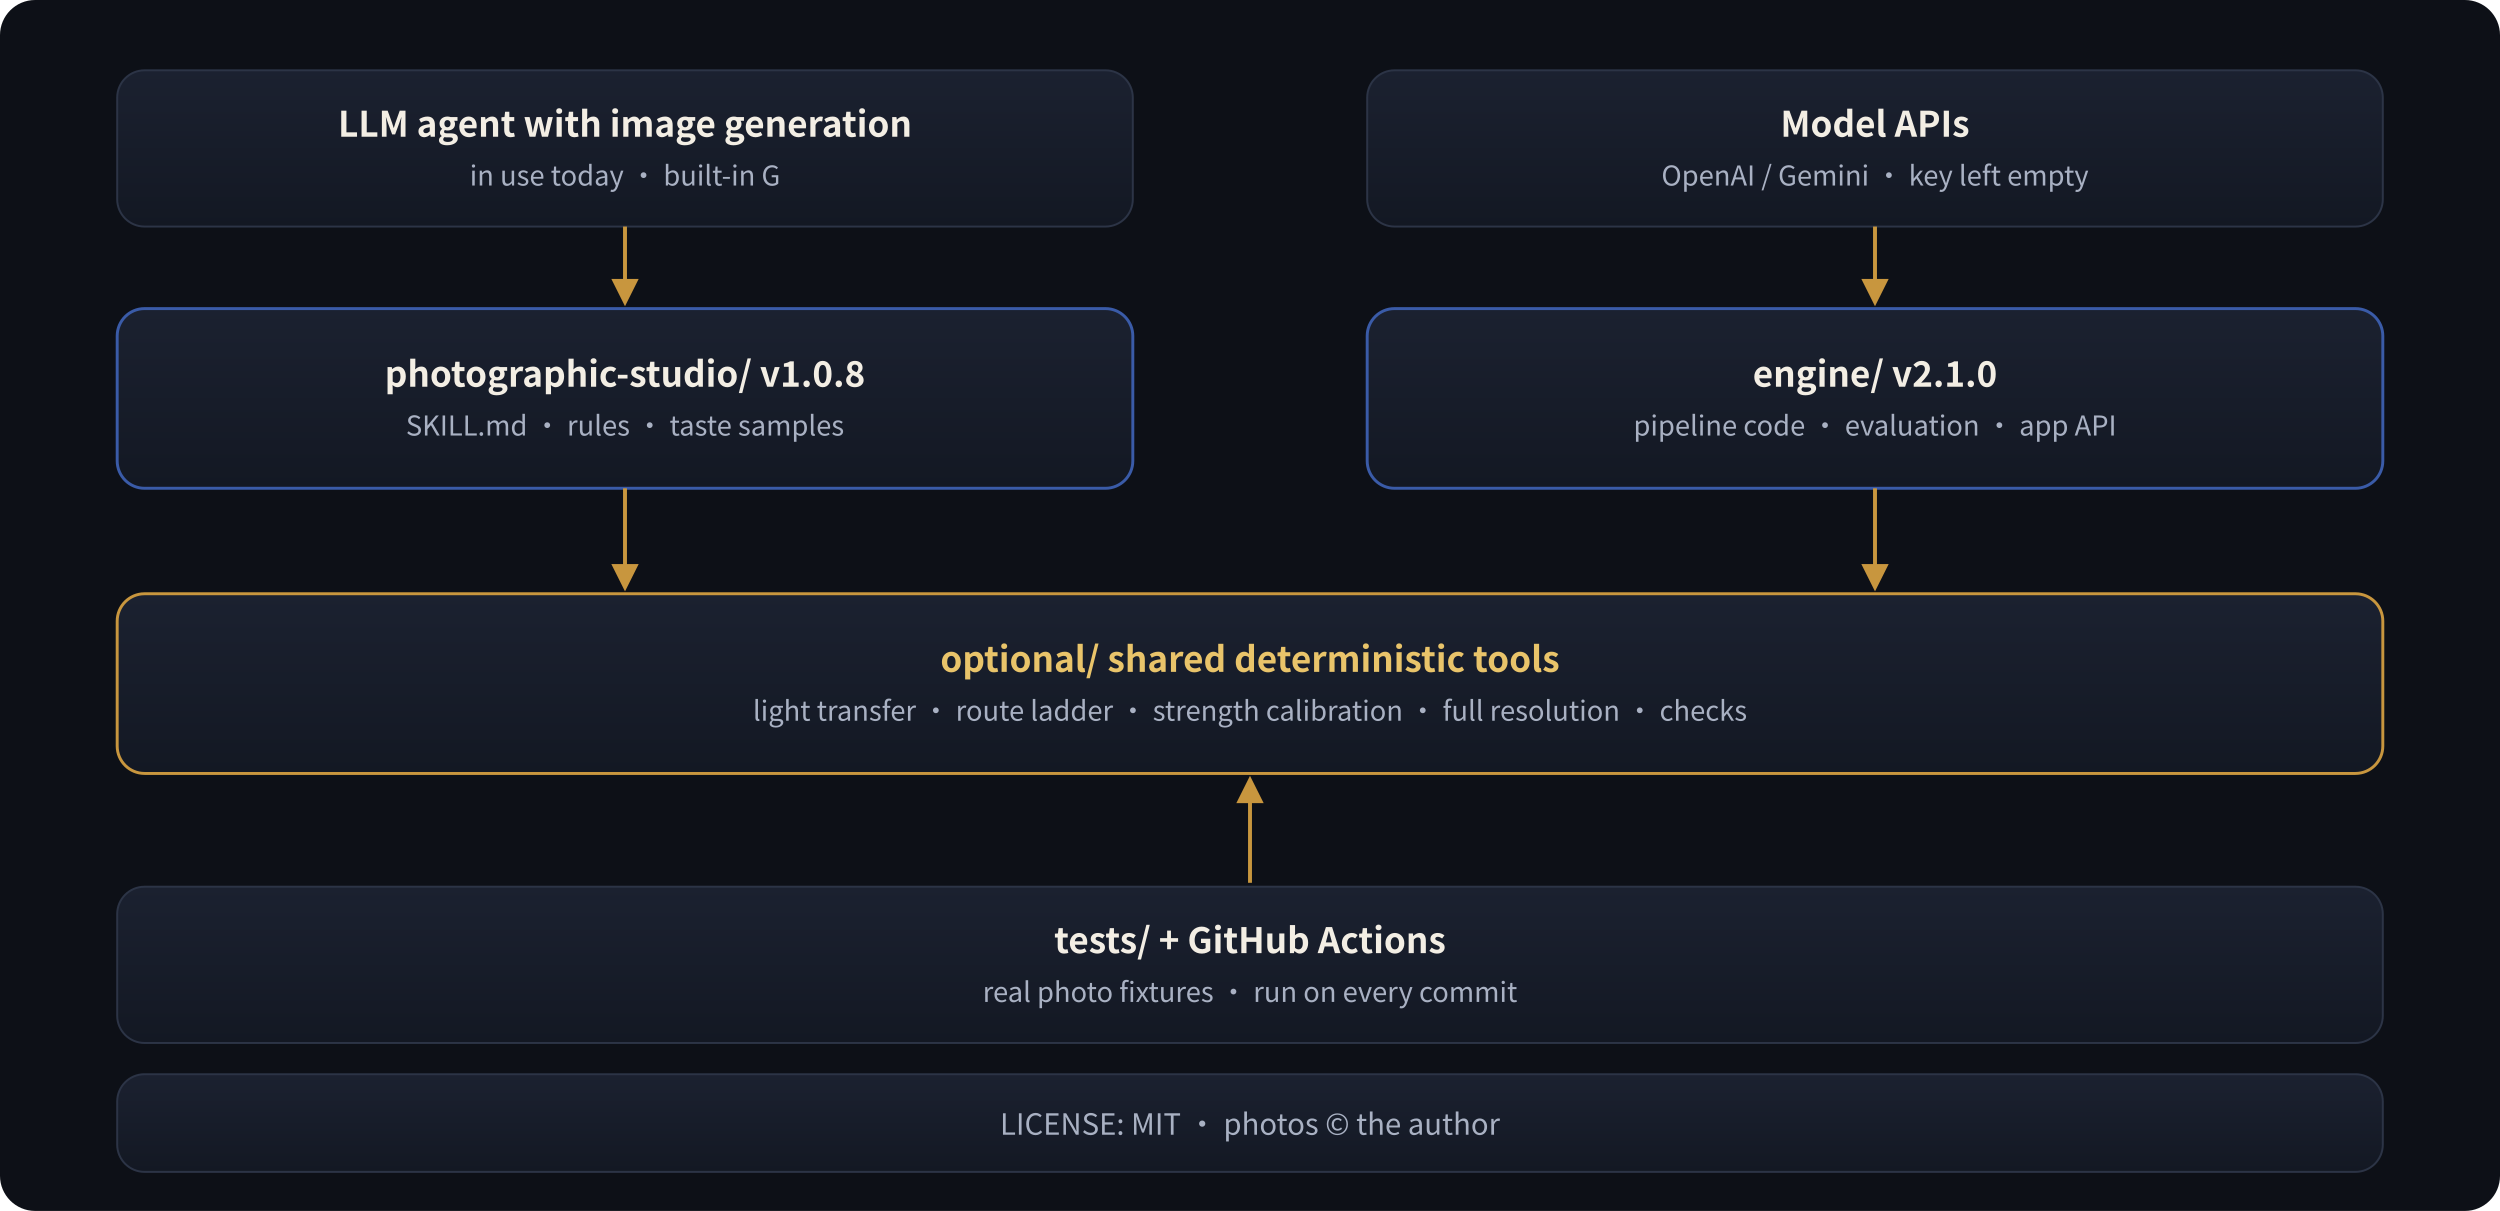
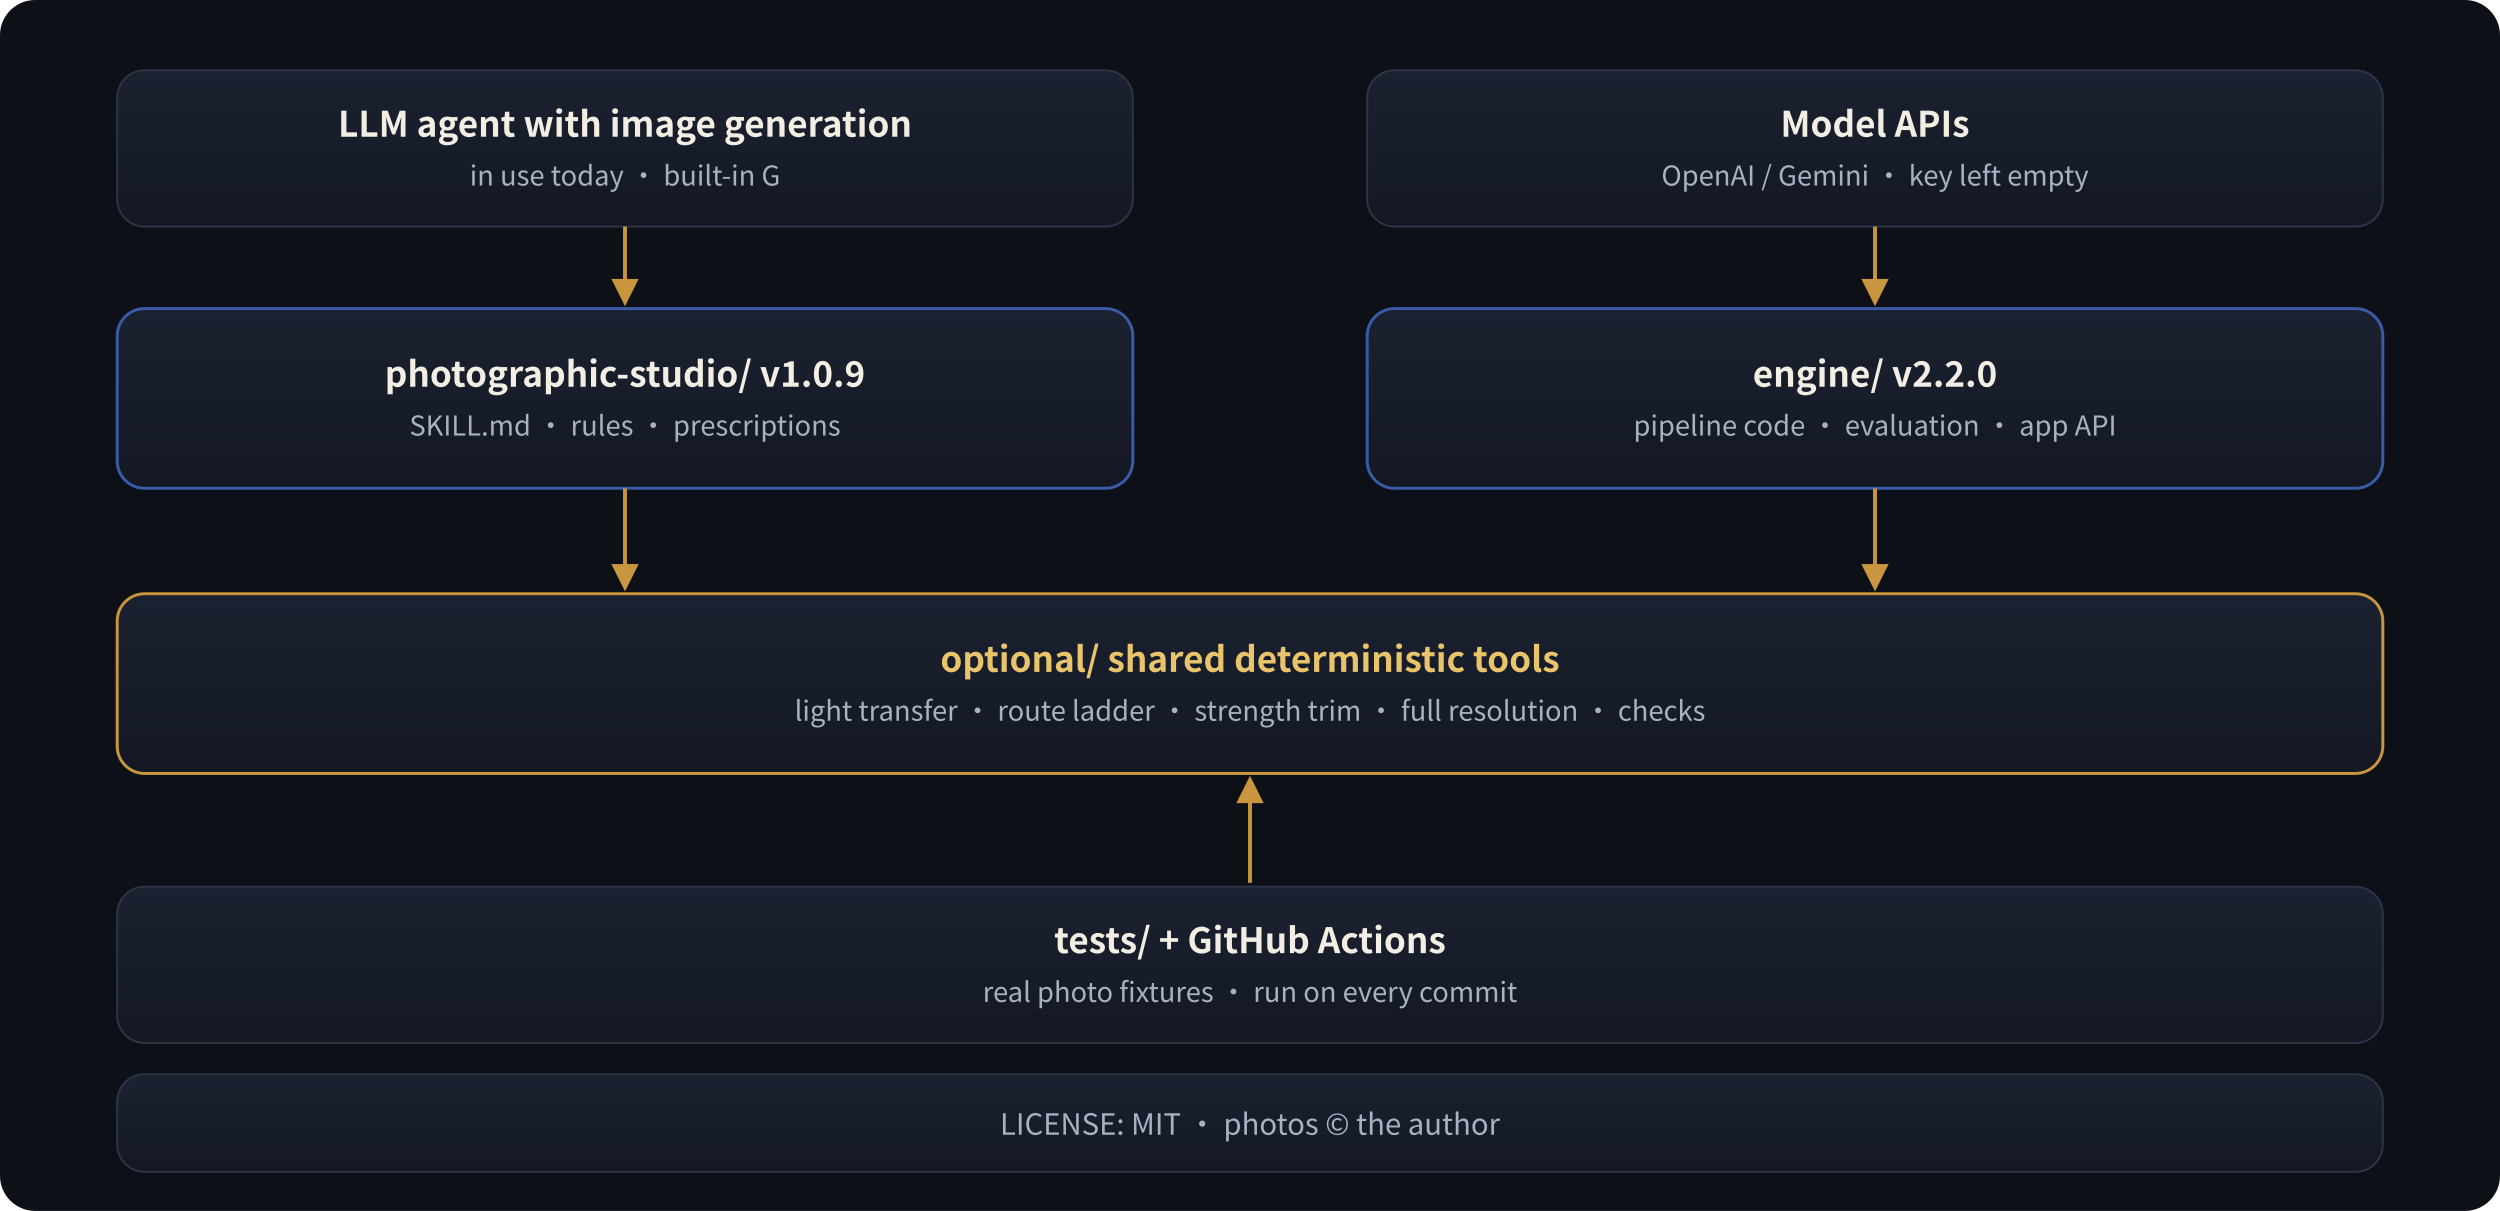
<svg xmlns="http://www.w3.org/2000/svg" width="1280" height="620" viewBox="0 0 1280 620">
  <defs>
    <linearGradient id="card" x1="0" y1="0" x2="0" y2="1">
      <stop offset="0" stop-color="#1b2130" />
      <stop offset="1" stop-color="#131823" />
    </linearGradient>
    <marker id="arr" viewBox="0 0 10 10" refX="8" refY="5" markerWidth="7" markerHeight="7" orient="auto">
      <path d="M0,0 L10,5 L0,10 z" fill="#c8963e" />
    </marker>
  </defs>
  <rect width="1280" height="620" rx="18" fill="#0d1017" />
  <g font-family="'PingFang SC','Noto Sans CJK SC','Microsoft YaHei',sans-serif">
    <rect x="60" y="36" width="520" height="80" rx="14" fill="url(#card)" stroke="#2c3446" stroke-width="1" />
    <text x="320.0" y="70.0" text-anchor="middle" font-size="18" font-weight="600" fill="#f3eee4">LLM agent with image generation</text>
    <text x="320.0" y="95.0" text-anchor="middle" font-size="14" fill="#a9b1c3">in use today · built-in G</text>
    <rect x="700" y="36" width="520" height="80" rx="14" fill="url(#card)" stroke="#2c3446" stroke-width="1" />
    <text x="960.0" y="70.0" text-anchor="middle" font-size="18" font-weight="600" fill="#f3eee4">Model APIs</text>
    <text x="960.0" y="95.0" text-anchor="middle" font-size="14" fill="#a9b1c3">OpenAI / Gemini · key left empty</text>
    <line x1="320" y1="116" x2="320" y2="154" stroke="#c8963e" stroke-width="2" marker-end="url(#arr)" />
    <line x1="960" y1="116" x2="960" y2="154" stroke="#c8963e" stroke-width="2" marker-end="url(#arr)" />
    <rect x="60" y="158" width="520" height="92" rx="14" fill="url(#card)" stroke="#3a5ba8" stroke-width="1.5" />
-     <text x="320.0" y="198.0" text-anchor="middle" font-size="18" font-weight="600" fill="#f3eee4">photographic-studio/  v1.0.8</text>
-     <text x="320.0" y="223.0" text-anchor="middle" font-size="14" fill="#a9b1c3">SKILL.md · rules · taste samples</text>
+     <text x="320.0" y="198.0" text-anchor="middle" font-size="18" font-weight="600" fill="#f3eee4">photographic-studio/  v1.0.9</text>
+     <text x="320.0" y="223.0" text-anchor="middle" font-size="14" fill="#a9b1c3">SKILL.md · rules · prescriptions</text>
    <rect x="700" y="158" width="520" height="92" rx="14" fill="url(#card)" stroke="#3a5ba8" stroke-width="1.5" />
-     <text x="960.0" y="198.0" text-anchor="middle" font-size="18" font-weight="600" fill="#f3eee4">engine/  v2.1.0</text>
+     <text x="960.0" y="198.0" text-anchor="middle" font-size="18" font-weight="600" fill="#f3eee4">engine/  v2.2.0</text>
    <text x="960.0" y="223.0" text-anchor="middle" font-size="14" fill="#a9b1c3">pipeline code · evaluation · app API</text>
    <line x1="320" y1="250" x2="320" y2="300" stroke="#c8963e" stroke-width="2" marker-end="url(#arr)" />
    <line x1="960" y1="250" x2="960" y2="300" stroke="#c8963e" stroke-width="2" marker-end="url(#arr)" />
    <rect x="60" y="304" width="1160" height="92" rx="14" fill="url(#card)" stroke="#c8963e" stroke-width="1.5" />
    <text x="640.0" y="344.0" text-anchor="middle" font-size="18" font-weight="600" fill="#e9c46a">optional/  shared deterministic tools</text>
-     <text x="640.0" y="369.0" text-anchor="middle" font-size="14" fill="#a9b1c3">light transfer · route ladder · strength calibration · full resolution · checks</text>
+     <text x="640.0" y="369.0" text-anchor="middle" font-size="14" fill="#a9b1c3">light transfer · route ladder · strength trim · full resolution · checks</text>
    <line x1="640" y1="452" x2="640" y2="400" stroke="#c8963e" stroke-width="2" marker-end="url(#arr)" />
    <rect x="60" y="454" width="1160" height="80" rx="14" fill="url(#card)" stroke="#2c3446" stroke-width="1" />
    <text x="640.0" y="488.0" text-anchor="middle" font-size="18" font-weight="600" fill="#f3eee4">tests/ + GitHub Actions</text>
    <text x="640.0" y="513.0" text-anchor="middle" font-size="14" fill="#a9b1c3">real photo fixtures · run on every commit</text>
    <rect x="60" y="550" width="1160" height="50" rx="14" fill="url(#card)" stroke="#2c3446" stroke-width="1" />
    <text x="640.0" y="581.0" text-anchor="middle" font-size="15" fill="#a9b1c3">LICENSE: MIT · photos © the author</text>
  </g>
</svg>
